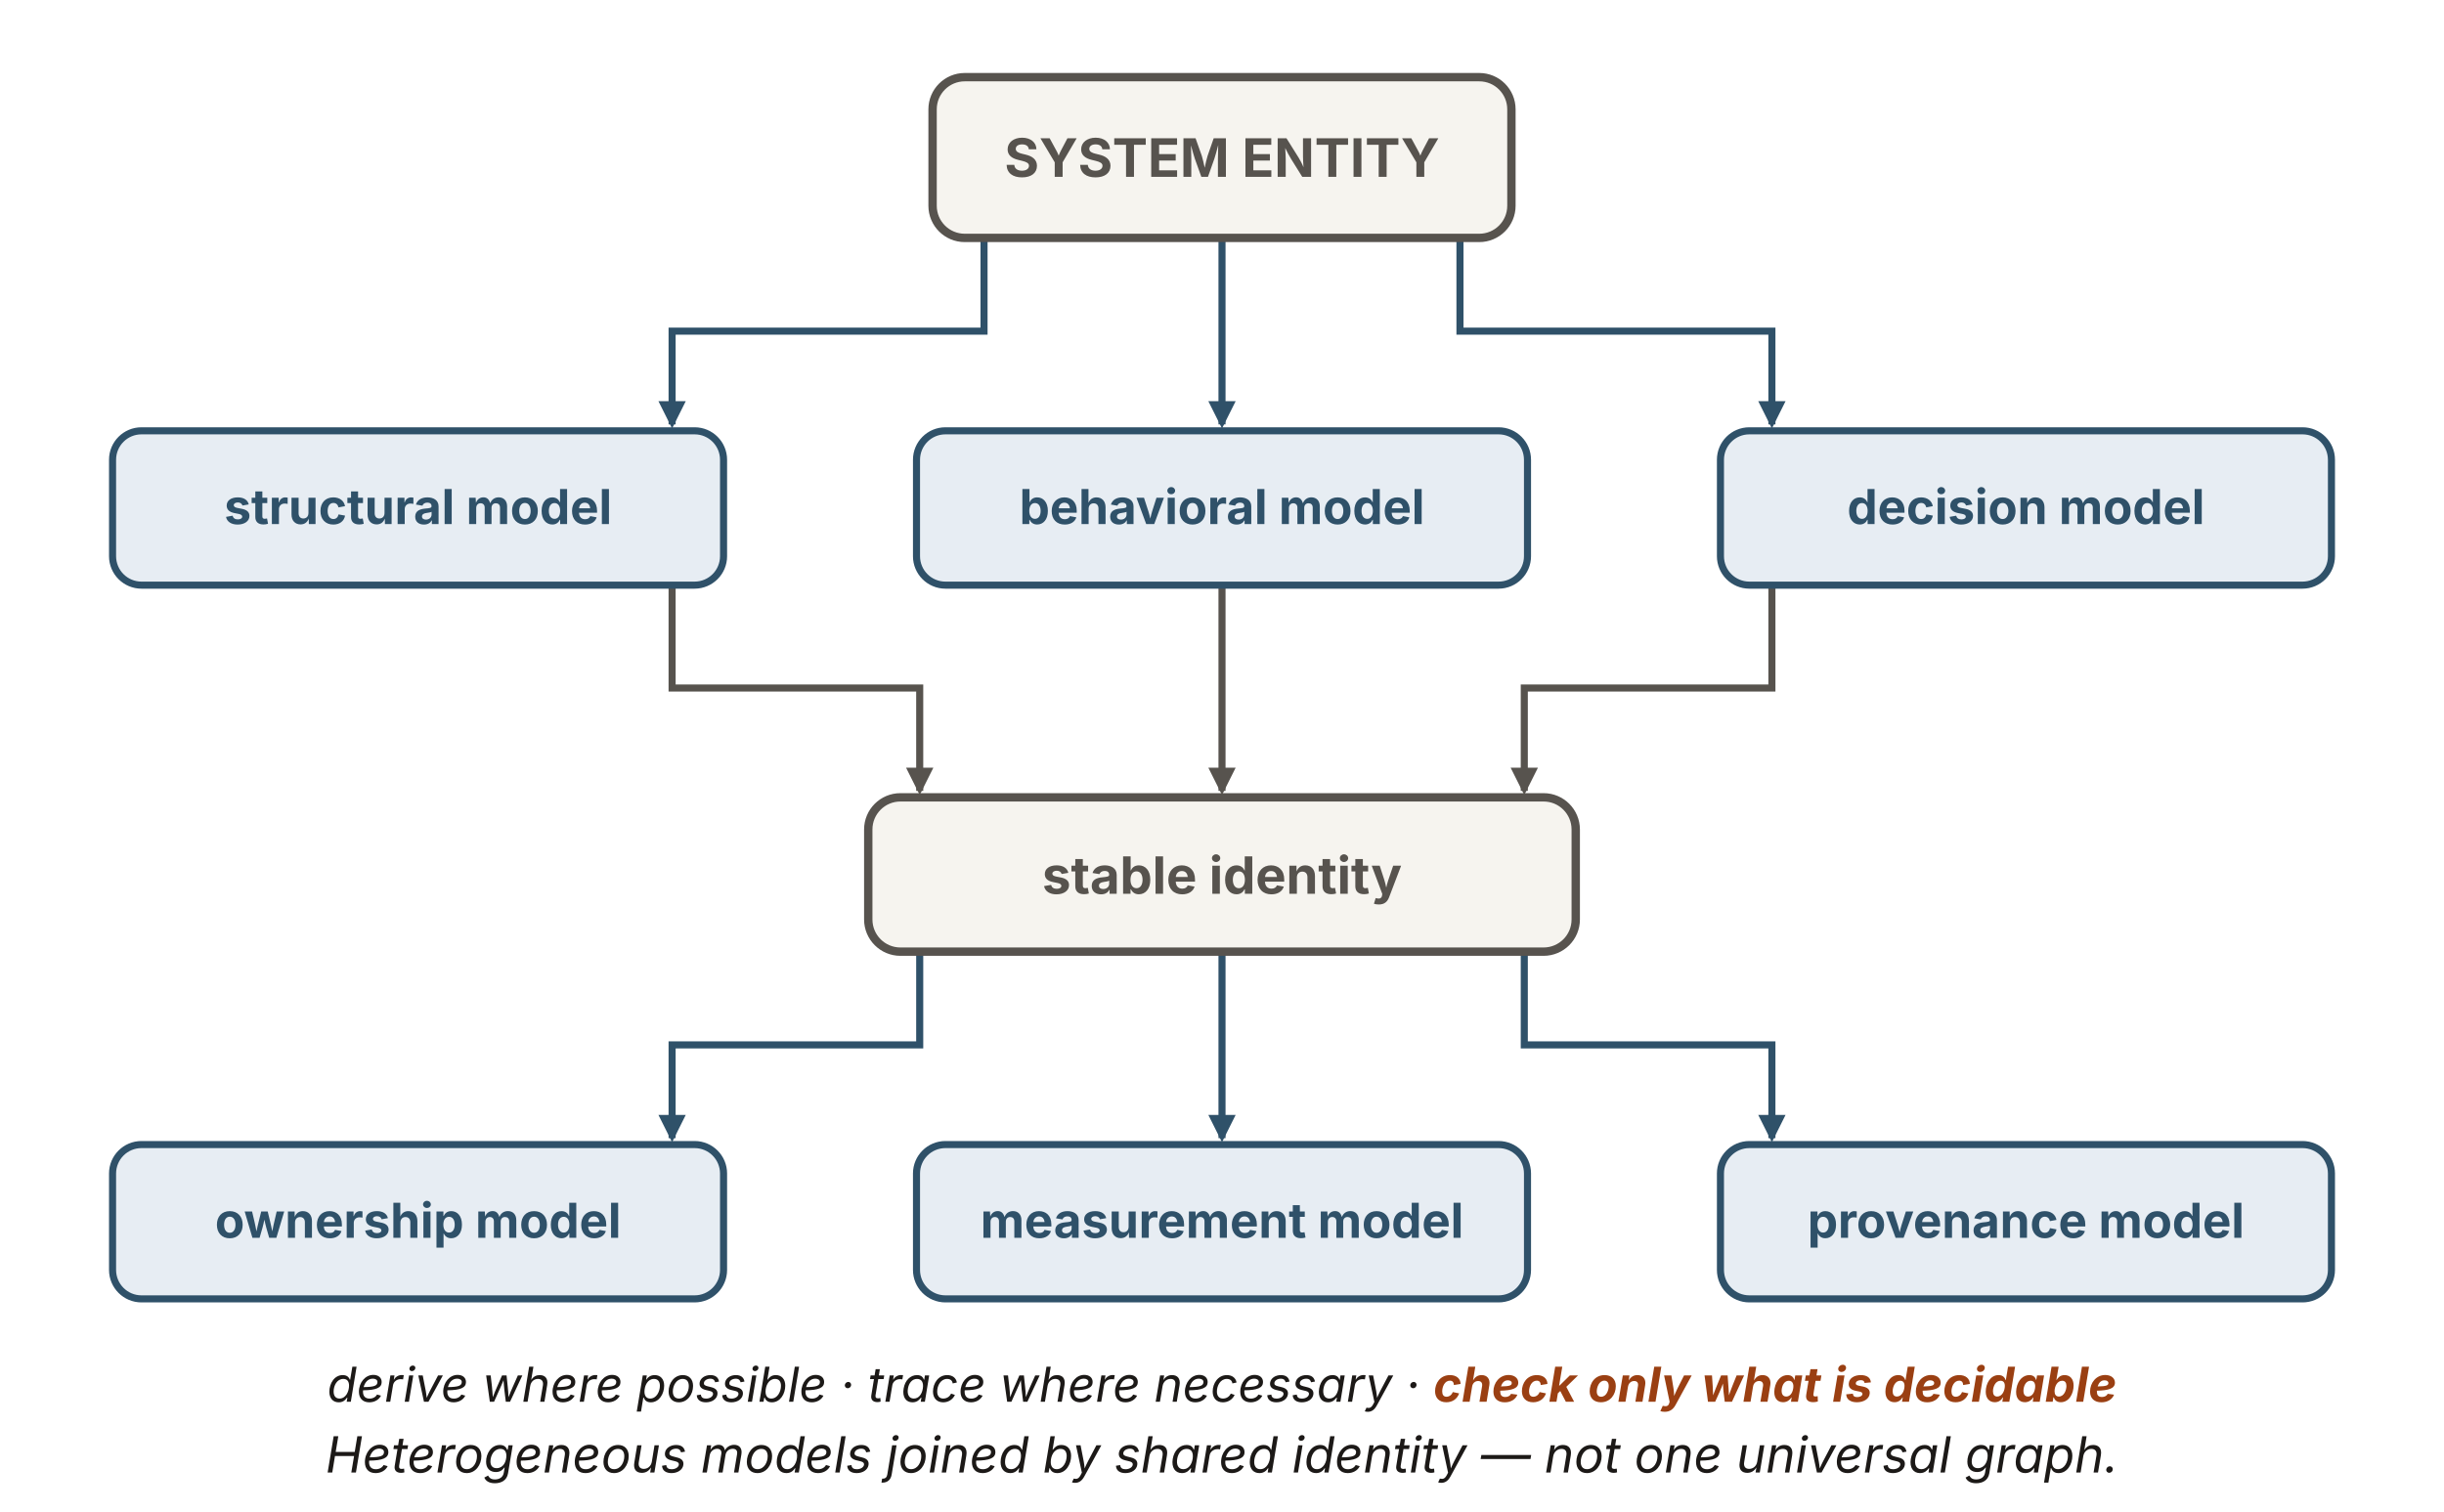
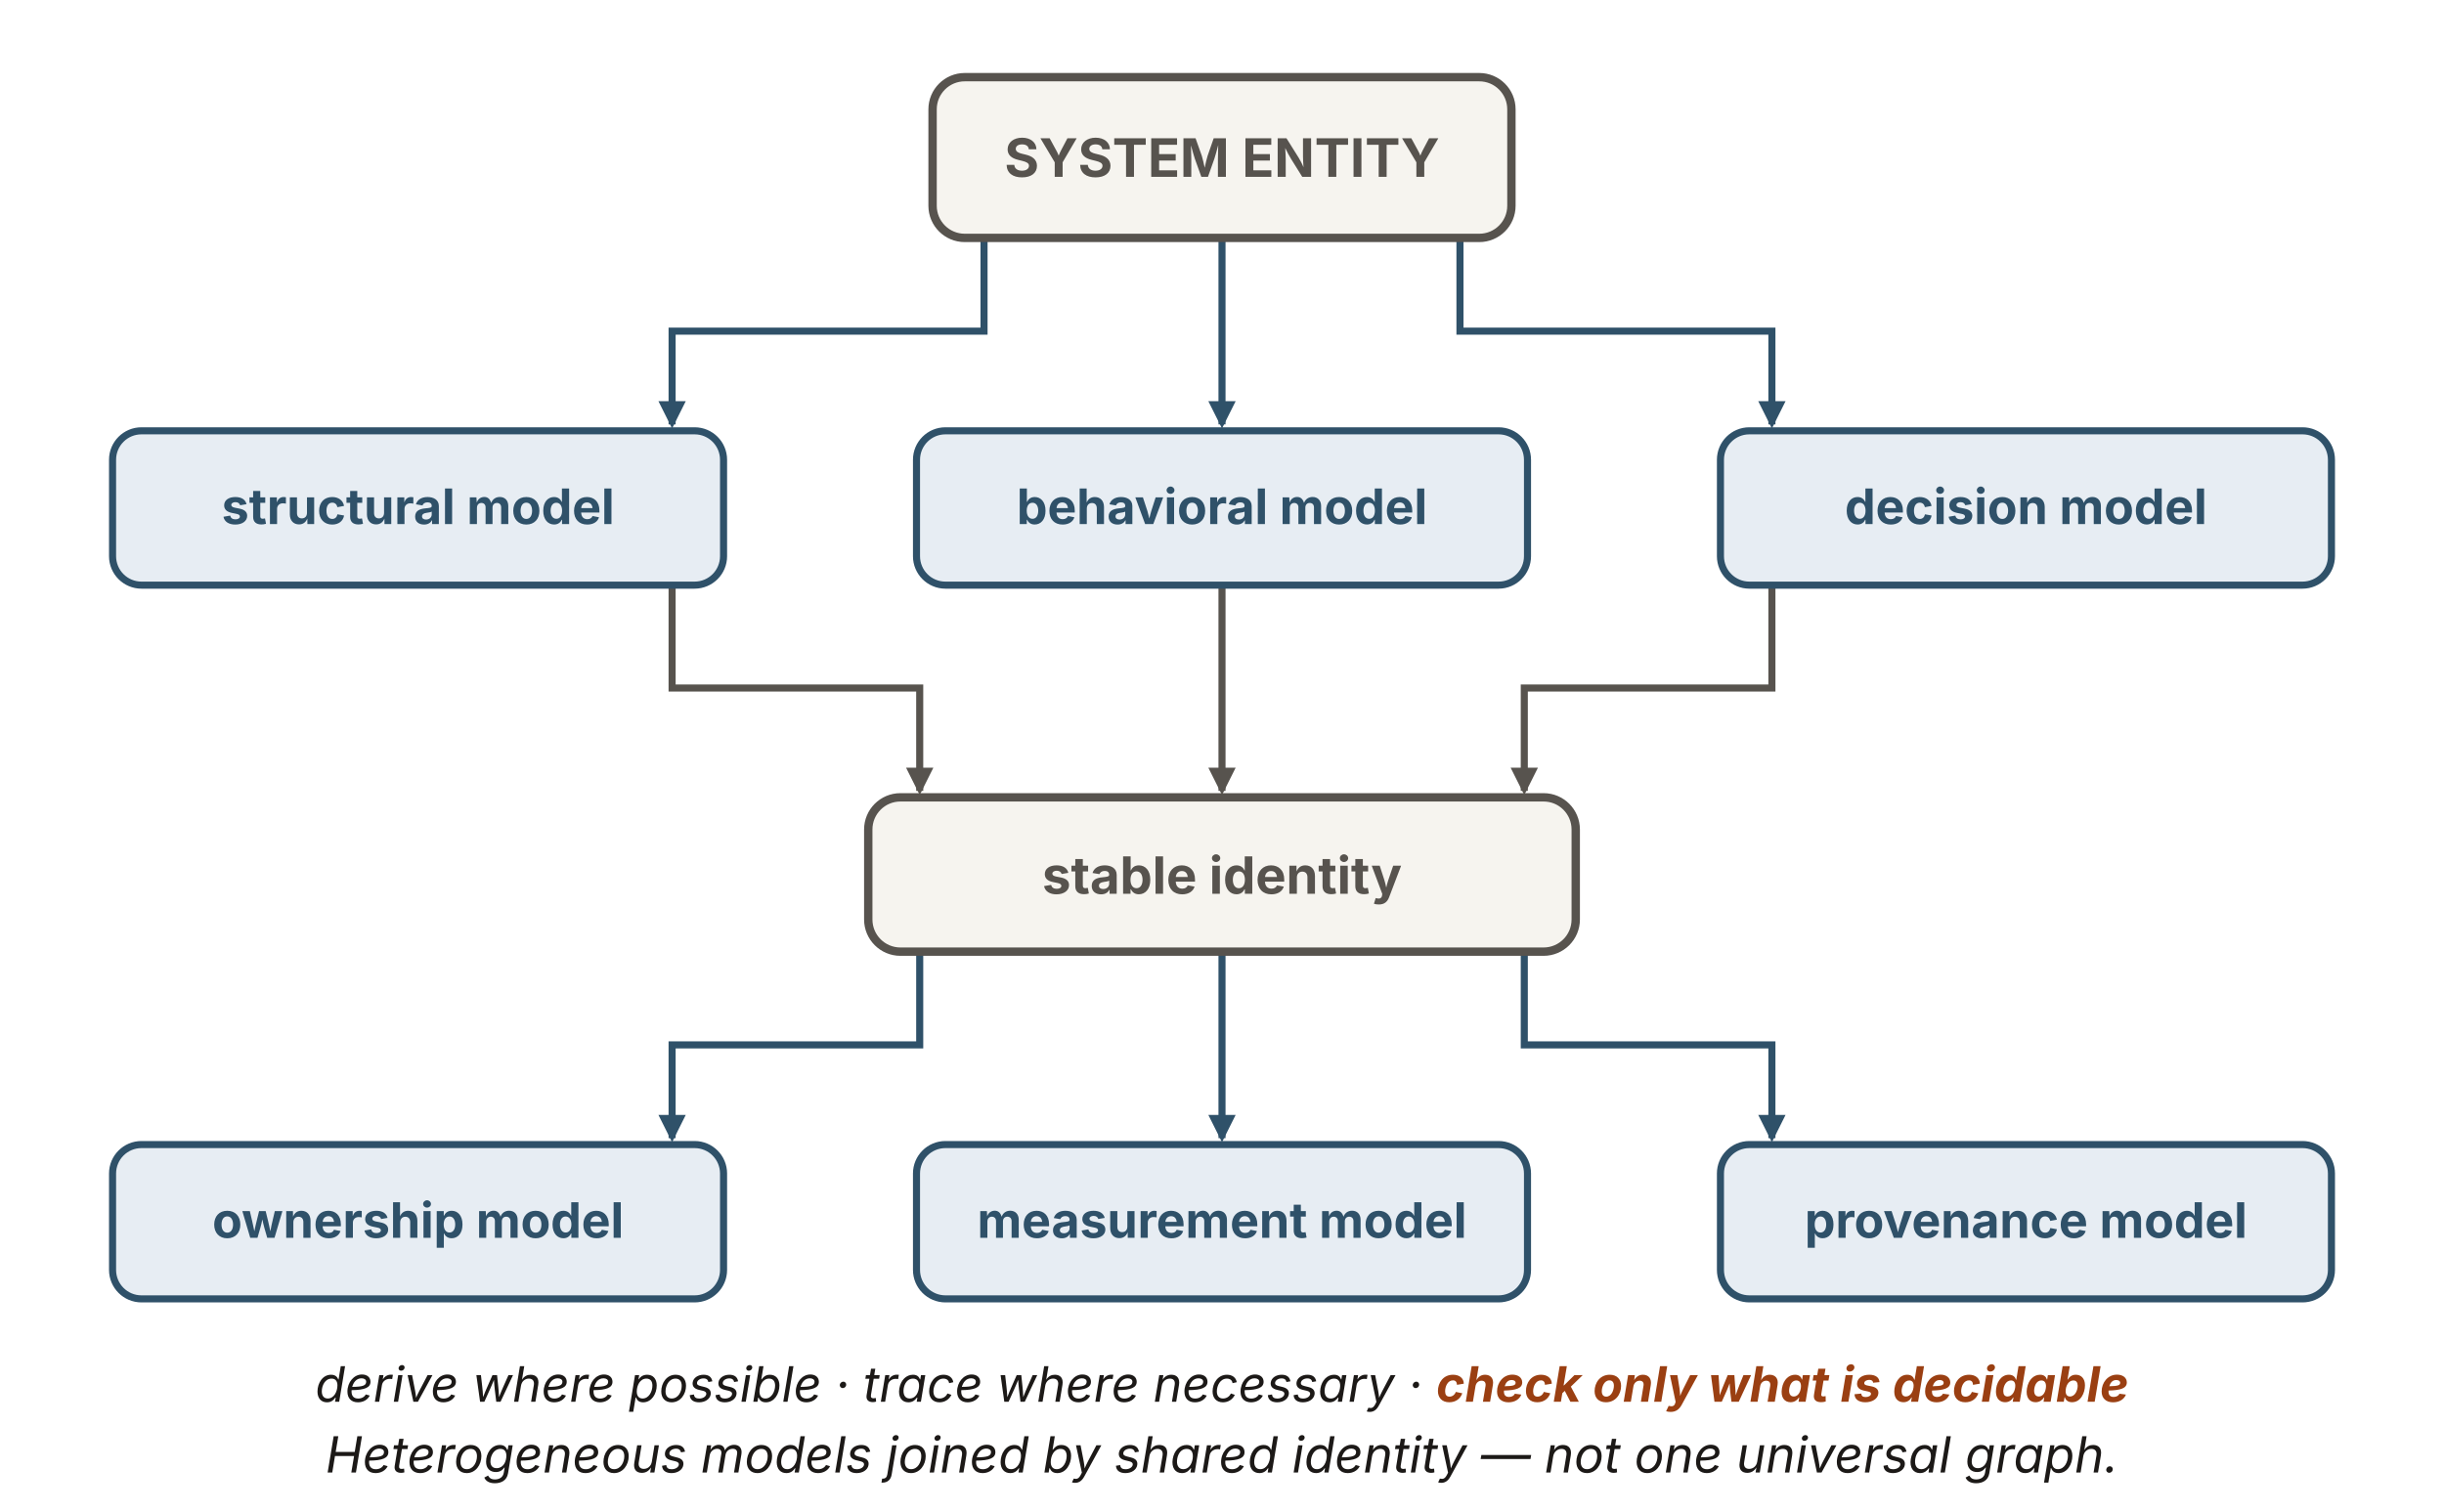
<svg xmlns="http://www.w3.org/2000/svg" viewBox="0 0 760 470" width="760" height="470" role="img" aria-labelledby="jiTitle jiDesc" font-family="'Source Sans 3', -apple-system, 'Segoe UI', sans-serif">
  <defs>
    <marker id="ji-b" viewBox="0 0 10 10" refX="8.5" refY="5" markerWidth="8.5" markerHeight="8.5" orient="auto" markerUnits="userSpaceOnUse">
      <path d="M0 0 L10 5 L0 10 z" fill="#2f5169" />
    </marker>
    <marker id="ji-k" viewBox="0 0 10 10" refX="8.5" refY="5" markerWidth="8.5" markerHeight="8.5" orient="auto" markerUnits="userSpaceOnUse">
      <path d="M0 0 L10 5 L0 10 z" fill="#57534e" />
    </marker>
  </defs>
  <g fill="none" stroke="#2f5169" stroke-width="2.2" marker-end="url(#ji-b)">
    <path d="M306,74 L306,103 L209,103 L209,132" />
    <path d="M380,74 L380,132" />
    <path d="M454,74 L454,103 L551,103 L551,132" />
  </g>
  <rect id="system-entity" x="290" y="24" width="180" height="50" rx="10" fill="#f6f4ef" stroke="#57534e" stroke-width="2.6" />
  <text x="380" y="55" text-anchor="middle" font-size="16.5" font-weight="700" fill="#57534e">SYSTEM ENTITY</text>
  <g fill="none" stroke="#57534e" stroke-width="2.2" marker-end="url(#ji-k)">
    <path d="M209,182 L209,214 L286,214 L286,246" />
    <path d="M380,182 L380,246" />
    <path d="M551,182 L551,214 L474,214 L474,246" />
  </g>
-   <g font-size="15" font-weight="700" text-anchor="middle" fill="#2f5169">
+   <g font-size="15.2" font-weight="700" text-anchor="middle" fill="#2f5169">
    <rect id="structural" x="35" y="134" width="190" height="48" rx="9" fill="#e7edf3" stroke="#2f5169" stroke-width="2.2" />
    <text x="130" y="163">structural model</text>
    <rect id="behavioral" x="285" y="134" width="190" height="48" rx="9" fill="#e7edf3" stroke="#2f5169" stroke-width="2.2" />
    <text x="380" y="163">behavioral model</text>
    <rect id="decision" x="535" y="134" width="190" height="48" rx="9" fill="#e7edf3" stroke="#2f5169" stroke-width="2.2" />
    <text x="630" y="163">decision model</text>
  </g>
  <g fill="none" stroke="#2f5169" stroke-width="2.2" marker-end="url(#ji-b)">
    <path d="M286,296 L286,325 L209,325 L209,354" />
    <path d="M380,296 L380,354" />
    <path d="M474,296 L474,325 L551,325 L551,354" />
  </g>
  <rect id="stable-identity" x="270" y="248" width="220" height="48" rx="10" fill="#f6f4ef" stroke="#57534e" stroke-width="2.6" />
  <text x="380" y="278" text-anchor="middle" font-size="16" font-weight="700" fill="#57534e">stable identity</text>
-   <g font-size="15" font-weight="700" text-anchor="middle" fill="#2f5169">
+   <g font-size="15.2" font-weight="700" text-anchor="middle" fill="#2f5169">
    <rect id="ownership" x="35" y="356" width="190" height="48" rx="9" fill="#e7edf3" stroke="#2f5169" stroke-width="2.2" />
    <text x="130" y="385">ownership model</text>
    <rect id="measurement" x="285" y="356" width="190" height="48" rx="9" fill="#e7edf3" stroke="#2f5169" stroke-width="2.2" />
    <text x="380" y="385">measurement model</text>
    <rect id="provenance" x="535" y="356" width="190" height="48" rx="9" fill="#e7edf3" stroke="#2f5169" stroke-width="2.2" />
    <text x="630" y="385">provenance model</text>
  </g>
-   <text x="380" y="436" text-anchor="middle" font-size="15" font-style="italic" fill="#1c1917">derive where possible · trace where necessary · <tspan fill="#9a3f12" font-weight="700">check only what is decidable</tspan>
+   <text x="380" y="436" text-anchor="middle" font-size="15.2" font-style="italic" fill="#1c1917">derive where possible · trace where necessary · <tspan fill="#9a3f12" font-weight="700">check only what is decidable</tspan>
  </text>
  <text x="380" y="458" text-anchor="middle" font-size="15.5" font-style="italic" fill="#1c1917">Heterogeneous models joined by shared identity — not one universal graph.</text>
</svg>
